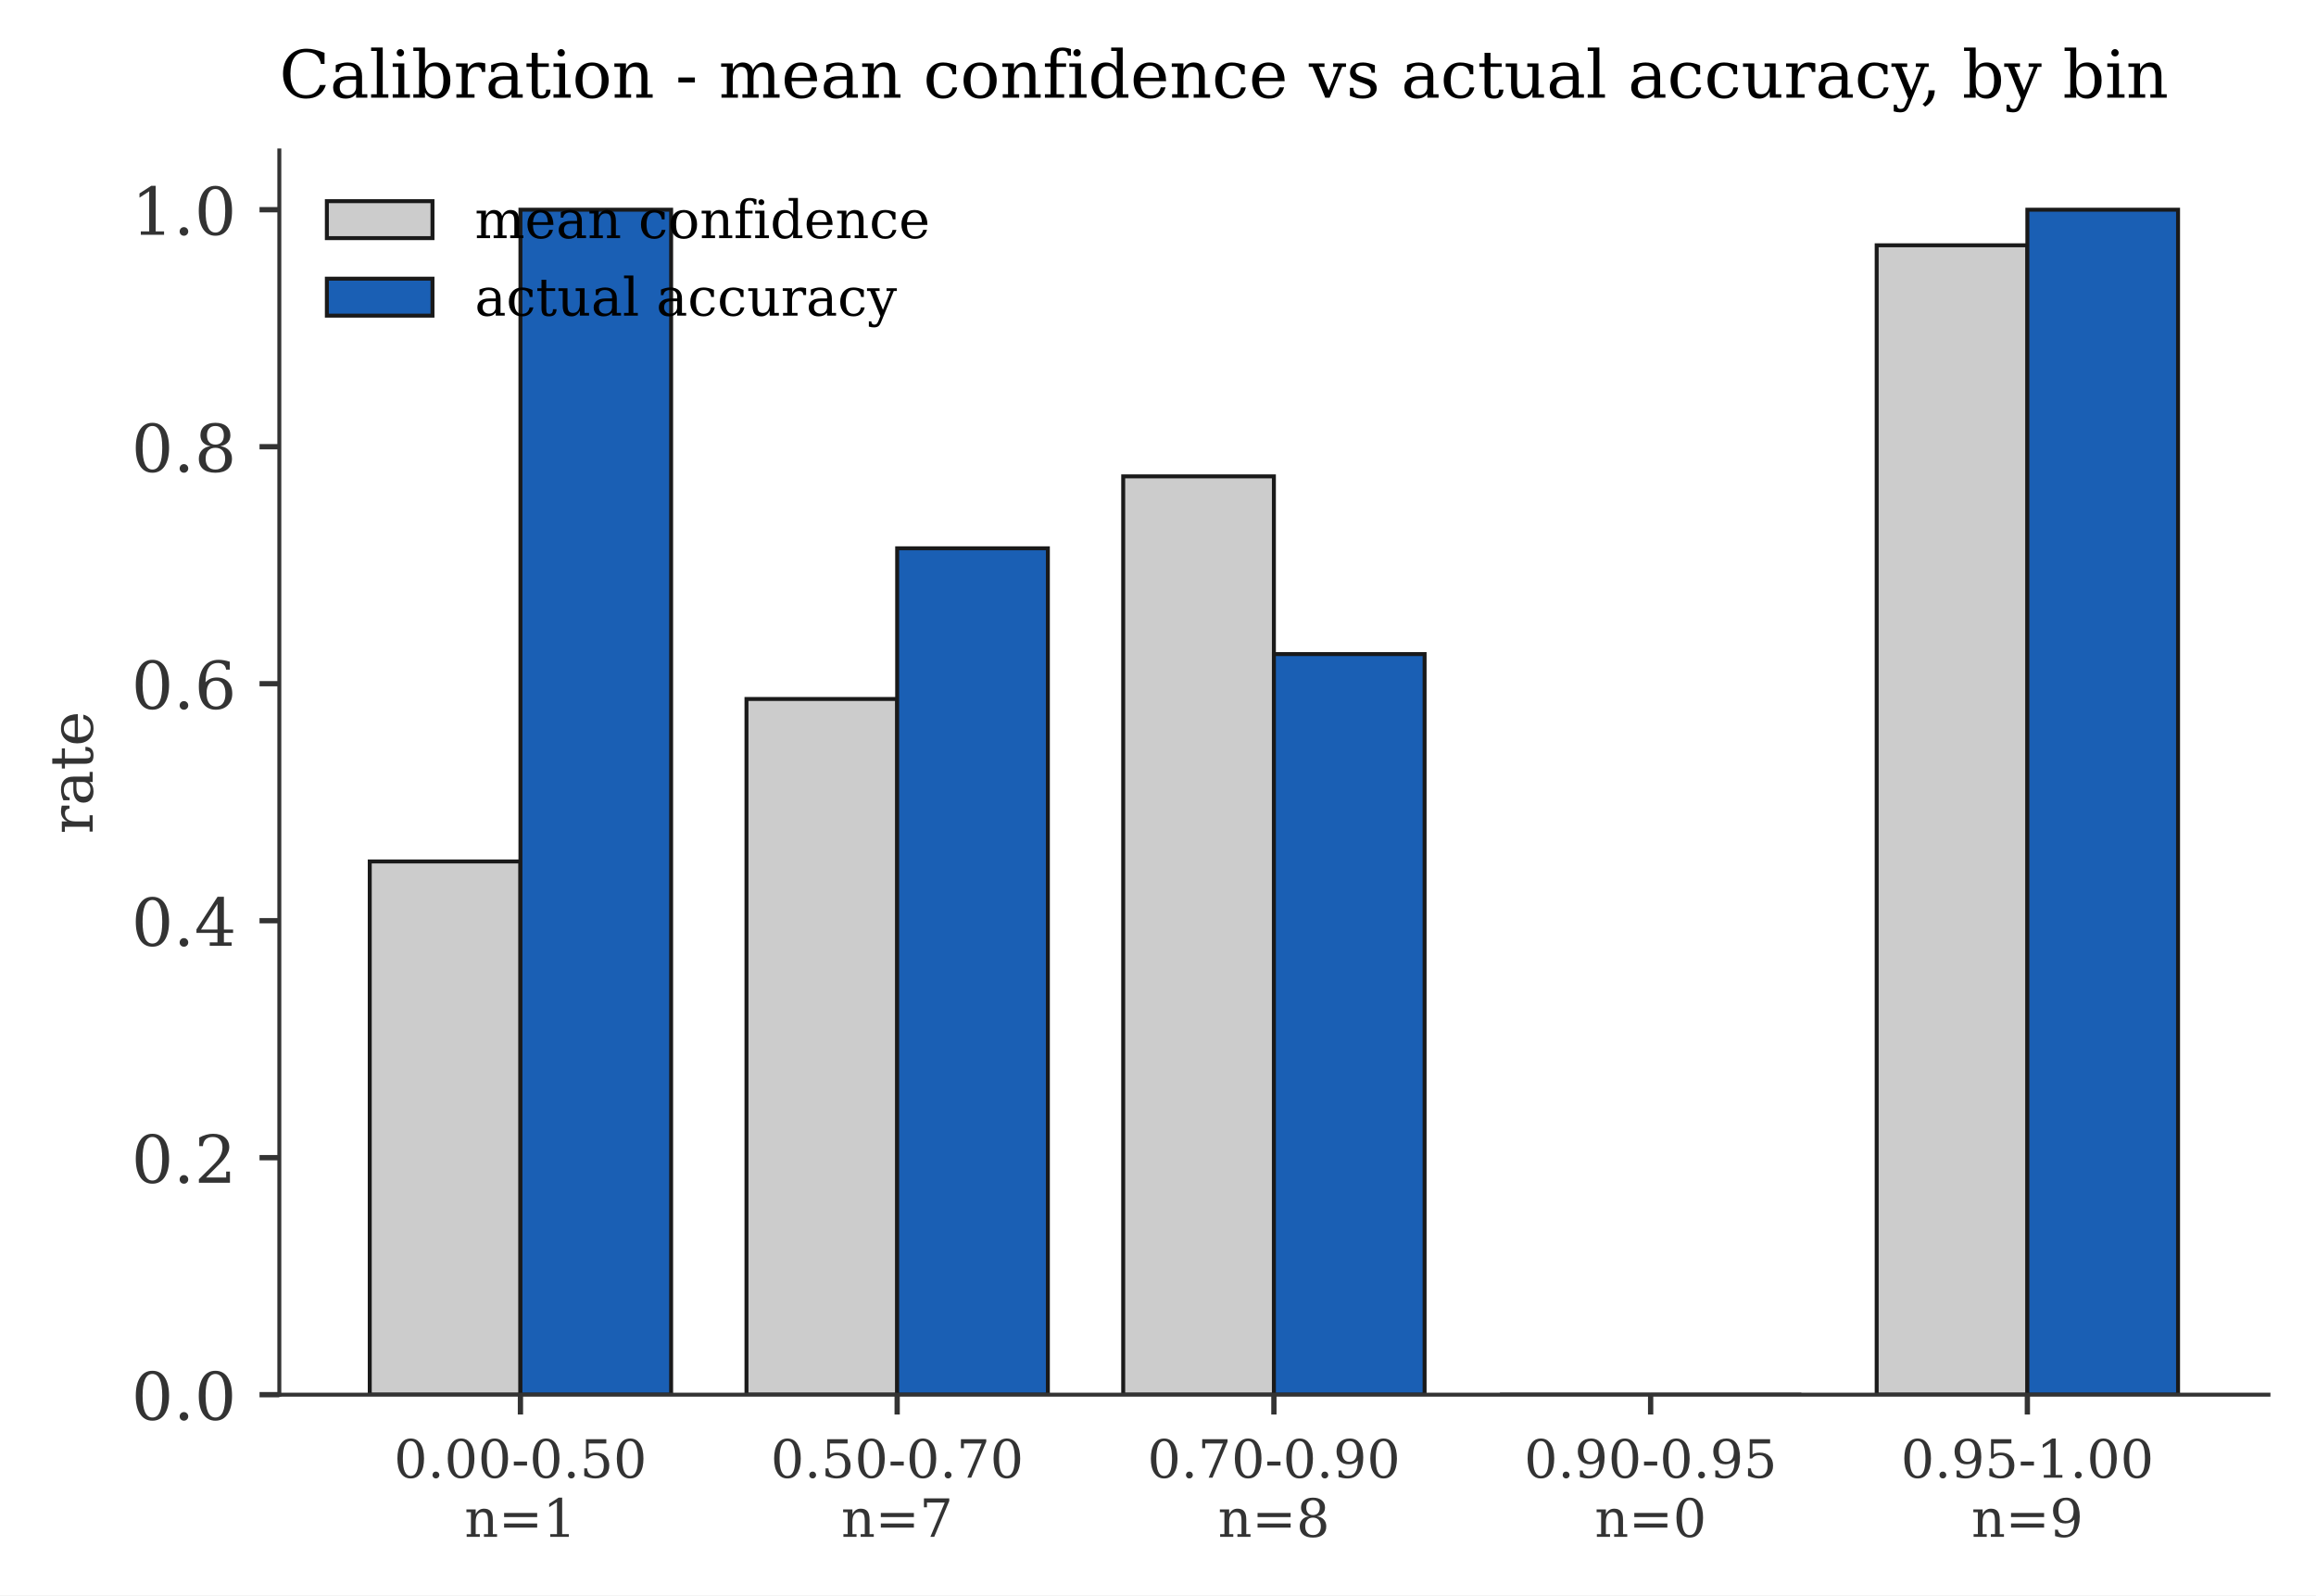
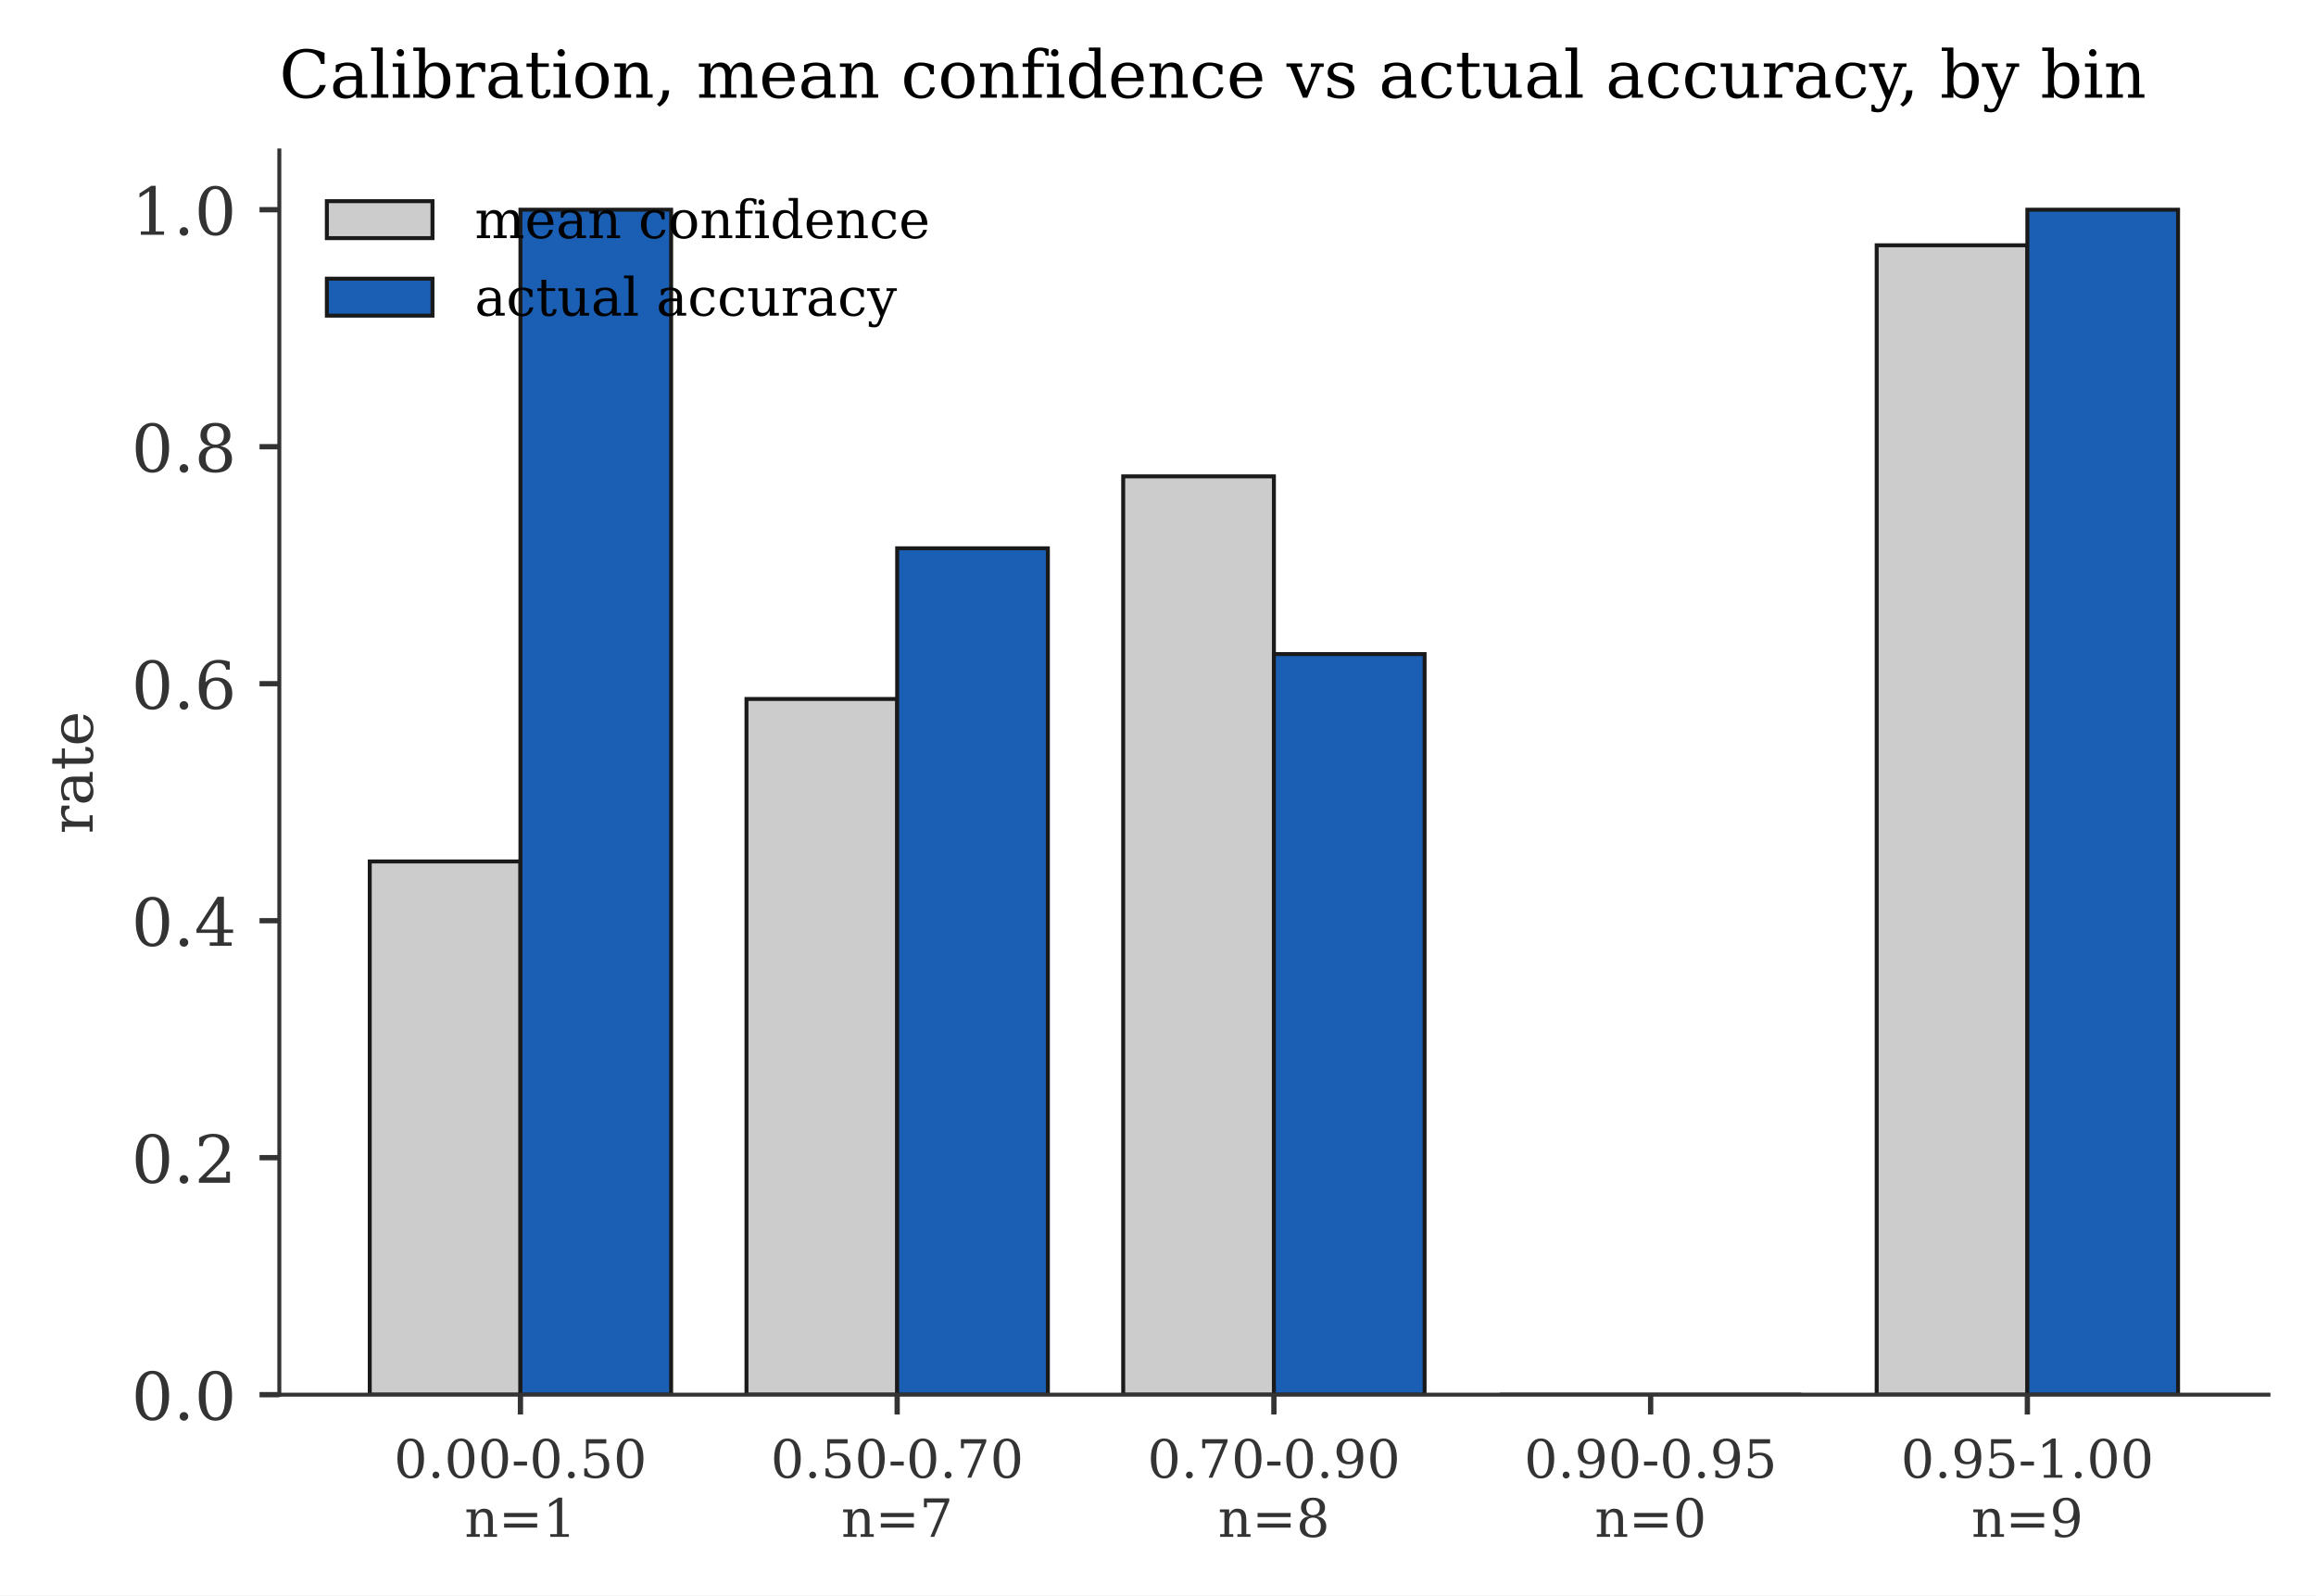
<svg xmlns="http://www.w3.org/2000/svg" xmlns:xlink="http://www.w3.org/1999/xlink" width="350.833pt" height="241.695pt" viewBox="0 0 350.833 241.695" version="1.1">
  <defs>
    <style type="text/css">*{stroke-linejoin: round; stroke-linecap: butt}</style>
  </defs>
  <g id="figure_1">
    <g id="patch_1">
      <path d="M -0 241.695  L 350.833 241.695  L 350.833 0  L -0 0  z " style="fill: #ffffff" />
    </g>
    <g id="axes_1">
      <g id="patch_2">
        <path d="M 42.313 211.294  L 343.633 211.294  L 343.633 22.798  L 42.313 22.798  z " style="fill: #ffffff" />
      </g>
      <g id="patch_3">
-         <path d="M 56.01 211.294  L 78.837 211.294  L 78.837 130.51  L 56.01 130.51  z " clip-path="url(#p5f396a0b33)" style="fill: #cccccc; stroke: #1a1a1a; stroke-width: 0.6; stroke-linejoin: miter" />
+         <path d="M 56.01 211.294  L 78.837 211.294  L 78.837 130.51  L 56.01 130.51  z " clip-path="url(#pc866145ab5)" style="fill: #cccccc; stroke: #1a1a1a; stroke-width: 0.6; stroke-linejoin: miter" />
      </g>
      <g id="patch_4">
-         <path d="M 113.078 211.294  L 135.905 211.294  L 135.905 105.891  L 113.078 105.891  z " clip-path="url(#p5f396a0b33)" style="fill: #cccccc; stroke: #1a1a1a; stroke-width: 0.6; stroke-linejoin: miter" />
+         <path d="M 113.078 211.294  L 135.905 211.294  L 135.905 105.891  L 113.078 105.891  z " clip-path="url(#pc866145ab5)" style="fill: #cccccc; stroke: #1a1a1a; stroke-width: 0.6; stroke-linejoin: miter" />
      </g>
      <g id="patch_5">
-         <path d="M 170.146 211.294  L 192.973 211.294  L 192.973 72.166  L 170.146 72.166  z " clip-path="url(#p5f396a0b33)" style="fill: #cccccc; stroke: #1a1a1a; stroke-width: 0.6; stroke-linejoin: miter" />
+         <path d="M 170.146 211.294  L 192.973 211.294  L 192.973 72.166  L 170.146 72.166  z " clip-path="url(#pc866145ab5)" style="fill: #cccccc; stroke: #1a1a1a; stroke-width: 0.6; stroke-linejoin: miter" />
      </g>
      <g id="patch_6">
-         <path d="M 227.214 211.294  L 250.042 211.294  L 250.042 211.294  L 227.214 211.294  z " clip-path="url(#p5f396a0b33)" style="fill: #cccccc; stroke: #1a1a1a; stroke-width: 0.6; stroke-linejoin: miter" />
+         <path d="M 227.214 211.294  L 250.042 211.294  L 250.042 211.294  L 227.214 211.294  z " clip-path="url(#pc866145ab5)" style="fill: #cccccc; stroke: #1a1a1a; stroke-width: 0.6; stroke-linejoin: miter" />
      </g>
      <g id="patch_7">
-         <path d="M 284.283 211.294  L 307.11 211.294  L 307.11 37.16  L 284.283 37.16  z " clip-path="url(#p5f396a0b33)" style="fill: #cccccc; stroke: #1a1a1a; stroke-width: 0.6; stroke-linejoin: miter" />
+         <path d="M 284.283 211.294  L 307.11 211.294  L 307.11 37.16  L 284.283 37.16  z " clip-path="url(#pc866145ab5)" style="fill: #cccccc; stroke: #1a1a1a; stroke-width: 0.6; stroke-linejoin: miter" />
      </g>
      <g id="patch_8">
-         <path d="M 78.837 211.294  L 101.664 211.294  L 101.664 31.774  L 78.837 31.774  z " clip-path="url(#p5f396a0b33)" style="fill: #1a5fb4; stroke: #1a1a1a; stroke-width: 0.6; stroke-linejoin: miter" />
+         <path d="M 78.837 211.294  L 101.664 211.294  L 101.664 31.774  L 78.837 31.774  z " clip-path="url(#pc866145ab5)" style="fill: #1a5fb4; stroke: #1a1a1a; stroke-width: 0.6; stroke-linejoin: miter" />
      </g>
      <g id="patch_9">
-         <path d="M 135.905 211.294  L 158.733 211.294  L 158.733 83.066  L 135.905 83.066  z " clip-path="url(#p5f396a0b33)" style="fill: #1a5fb4; stroke: #1a1a1a; stroke-width: 0.6; stroke-linejoin: miter" />
+         <path d="M 135.905 211.294  L 158.733 211.294  L 158.733 83.066  L 135.905 83.066  z " clip-path="url(#pc866145ab5)" style="fill: #1a5fb4; stroke: #1a1a1a; stroke-width: 0.6; stroke-linejoin: miter" />
      </g>
      <g id="patch_10">
-         <path d="M 192.973 211.294  L 215.801 211.294  L 215.801 99.094  L 192.973 99.094  z " clip-path="url(#p5f396a0b33)" style="fill: #1a5fb4; stroke: #1a1a1a; stroke-width: 0.6; stroke-linejoin: miter" />
+         <path d="M 192.973 211.294  L 215.801 211.294  L 215.801 99.094  L 192.973 99.094  z " clip-path="url(#pc866145ab5)" style="fill: #1a5fb4; stroke: #1a1a1a; stroke-width: 0.6; stroke-linejoin: miter" />
      </g>
      <g id="patch_11">
-         <path d="M 250.042 211.294  L 272.869 211.294  L 272.869 211.294  L 250.042 211.294  z " clip-path="url(#p5f396a0b33)" style="fill: #1a5fb4; stroke: #1a1a1a; stroke-width: 0.6; stroke-linejoin: miter" />
+         <path d="M 250.042 211.294  L 272.869 211.294  L 272.869 211.294  L 250.042 211.294  z " clip-path="url(#pc866145ab5)" style="fill: #1a5fb4; stroke: #1a1a1a; stroke-width: 0.6; stroke-linejoin: miter" />
      </g>
      <g id="patch_12">
-         <path d="M 307.11 211.294  L 329.937 211.294  L 329.937 31.774  L 307.11 31.774  z " clip-path="url(#p5f396a0b33)" style="fill: #1a5fb4; stroke: #1a1a1a; stroke-width: 0.6; stroke-linejoin: miter" />
+         <path d="M 307.11 211.294  L 329.937 211.294  L 329.937 31.774  L 307.11 31.774  z " clip-path="url(#pc866145ab5)" style="fill: #1a5fb4; stroke: #1a1a1a; stroke-width: 0.6; stroke-linejoin: miter" />
      </g>
      <g id="matplotlib.axis_1">
        <g id="xtick_1">
          <g id="line2d_1">
            <defs>
-               <path id="mc0a4d16ae2" d="M 0 0  L 0 3  " style="stroke: #333333; stroke-width: 0.8" />
+               <path id="mb5289195f3" d="M 0 0  L 0 3  " style="stroke: #333333; stroke-width: 0.8" />
            </defs>
            <g>
-               <use xlink:href="#mc0a4d16ae2" x="78.837" y="211.294" style="fill: #333333; stroke: #333333; stroke-width: 0.8" />
+               <use xlink:href="#mb5289195f3" x="78.837" y="211.294" style="fill: #333333; stroke: #333333; stroke-width: 0.8" />
            </g>
          </g>
          <g id="text_1">
            <g style="fill: #333333" transform="translate(59.6727 223.8732) scale(0.08 -0.08)">
              <defs>
                <path id="DejaVuSerif-30" d="M 2034 219  Q 2513 219 2750 744  Q 2988 1269 2988 2328  Q 2988 3391 2750 3916  Q 2513 4441 2034 4441  Q 1556 4441 1318 3916  Q 1081 3391 1081 2328  Q 1081 1269 1318 744  Q 1556 219 2034 219  z M 2034 -91  Q 1275 -91 848 546  Q 422 1184 422 2328  Q 422 3475 848 4112  Q 1275 4750 2034 4750  Q 2797 4750 3222 4112  Q 3647 3475 3647 2328  Q 3647 1184 3222 546  Q 2797 -91 2034 -91  z " transform="scale(0.015625)" />
                <path id="DejaVuSerif-2e" d="M 603 325  Q 603 500 722 622  Q 841 744 1019 744  Q 1191 744 1312 622  Q 1434 500 1434 325  Q 1434 153 1312 31  Q 1191 -91 1019 -91  Q 841 -91 722 29  Q 603 150 603 325  z " transform="scale(0.015625)" />
                <path id="DejaVuSerif-2d" d="M 281 1959  L 1881 1959  L 1881 1472  L 281 1472  L 281 1959  z " transform="scale(0.015625)" />
                <path id="DejaVuSerif-35" d="M 3219 4666  L 3219 4153  L 1081 4153  L 1081 2816  Q 1244 2928 1461 2984  Q 1678 3041 1947 3041  Q 2703 3041 3140 2622  Q 3578 2203 3578 1478  Q 3578 738 3136 323  Q 2694 -91 1894 -91  Q 1572 -91 1234 -12  Q 897 66 544 225  L 544 1131  L 897 1131  Q 925 688 1179 453  Q 1434 219 1894 219  Q 2388 219 2653 544  Q 2919 869 2919 1478  Q 2919 2084 2655 2407  Q 2391 2731 1894 2731  Q 1613 2731 1398 2631  Q 1184 2531 1019 2322  L 750 2322  L 750 4666  L 3219 4666  z " transform="scale(0.015625)" />
              </defs>
              <use xlink:href="#DejaVuSerif-30" />
              <use xlink:href="#DejaVuSerif-2e" transform="translate(63.62305 0)" />
              <use xlink:href="#DejaVuSerif-30" transform="translate(95.41016 0)" />
              <use xlink:href="#DejaVuSerif-30" transform="translate(159.0332 0)" />
              <use xlink:href="#DejaVuSerif-2d" transform="translate(222.6562 0)" />
              <use xlink:href="#DejaVuSerif-30" transform="translate(256.4453 0)" />
              <use xlink:href="#DejaVuSerif-2e" transform="translate(320.0684 0)" />
              <use xlink:href="#DejaVuSerif-35" transform="translate(351.8555 0)" />
              <use xlink:href="#DejaVuSerif-30" transform="translate(415.4785 0)" />
            </g>
            <g style="fill: #333333" transform="translate(70.36395 232.8314) scale(0.08 -0.08)">
              <defs>
                <path id="DejaVuSerif-6e" d="M 263 0  L 263 331  L 781 331  L 781 2988  L 231 2988  L 231 3322  L 1356 3322  L 1356 2731  Q 1516 3069 1770 3241  Q 2025 3413 2363 3413  Q 2913 3413 3172 3097  Q 3431 2781 3431 2113  L 3431 331  L 3944 331  L 3944 0  L 2356 0  L 2356 331  L 2853 331  L 2853 1931  Q 2853 2541 2703 2767  Q 2553 2994 2175 2994  Q 1775 2994 1565 2701  Q 1356 2409 1356 1850  L 1356 331  L 1856 331  L 1856 0  L 263 0  z " transform="scale(0.015625)" />
                <path id="DejaVuSerif-3d" d="M 678 2894  L 4684 2894  L 4684 2394  L 678 2394  L 678 2894  z M 678 1619  L 4684 1619  L 4684 1119  L 678 1119  L 678 1619  z " transform="scale(0.015625)" />
                <path id="DejaVuSerif-31" d="M 909 0  L 909 331  L 1722 331  L 1722 4213  L 781 3603  L 781 4013  L 1919 4750  L 2350 4750  L 2350 331  L 3163 331  L 3163 0  L 909 0  z " transform="scale(0.015625)" />
              </defs>
              <use xlink:href="#DejaVuSerif-6e" />
              <use xlink:href="#DejaVuSerif-3d" transform="translate(64.4043 0)" />
              <use xlink:href="#DejaVuSerif-31" transform="translate(148.1934 0)" />
            </g>
          </g>
        </g>
        <g id="xtick_2">
          <g id="line2d_2">
            <g>
-               <use xlink:href="#mc0a4d16ae2" x="135.905" y="211.294" style="fill: #333333; stroke: #333333; stroke-width: 0.8" />
+               <use xlink:href="#mb5289195f3" x="135.905" y="211.294" style="fill: #333333; stroke: #333333; stroke-width: 0.8" />
            </g>
          </g>
          <g id="text_2">
            <g style="fill: #333333" transform="translate(116.7409 223.8732) scale(0.08 -0.08)">
              <defs>
                <path id="DejaVuSerif-37" d="M 3609 4347  L 1784 0  L 1319 0  L 3059 4153  L 903 4153  L 903 3578  L 538 3578  L 538 4666  L 3609 4666  L 3609 4347  z " transform="scale(0.015625)" />
              </defs>
              <use xlink:href="#DejaVuSerif-30" />
              <use xlink:href="#DejaVuSerif-2e" transform="translate(63.62305 0)" />
              <use xlink:href="#DejaVuSerif-35" transform="translate(95.41016 0)" />
              <use xlink:href="#DejaVuSerif-30" transform="translate(159.0332 0)" />
              <use xlink:href="#DejaVuSerif-2d" transform="translate(222.6562 0)" />
              <use xlink:href="#DejaVuSerif-30" transform="translate(256.4453 0)" />
              <use xlink:href="#DejaVuSerif-2e" transform="translate(320.0684 0)" />
              <use xlink:href="#DejaVuSerif-37" transform="translate(351.8555 0)" />
              <use xlink:href="#DejaVuSerif-30" transform="translate(415.4785 0)" />
            </g>
            <g style="fill: #333333" transform="translate(127.4321 232.8314) scale(0.08 -0.08)">
              <use xlink:href="#DejaVuSerif-6e" />
              <use xlink:href="#DejaVuSerif-3d" transform="translate(64.4043 0)" />
              <use xlink:href="#DejaVuSerif-37" transform="translate(148.1934 0)" />
            </g>
          </g>
        </g>
        <g id="xtick_3">
          <g id="line2d_3">
            <g>
-               <use xlink:href="#mc0a4d16ae2" x="192.973" y="211.294" style="fill: #333333; stroke: #333333; stroke-width: 0.8" />
+               <use xlink:href="#mb5289195f3" x="192.973" y="211.294" style="fill: #333333; stroke: #333333; stroke-width: 0.8" />
            </g>
          </g>
          <g id="text_3">
            <g style="fill: #333333" transform="translate(173.8091 223.8732) scale(0.08 -0.08)">
              <defs>
                <path id="DejaVuSerif-39" d="M 2994 2091  Q 2784 1856 2512 1740  Q 2241 1625 1900 1625  Q 1206 1625 804 2044  Q 403 2463 403 3188  Q 403 3897 839 4323  Q 1275 4750 2003 4750  Q 2794 4750 3217 4161  Q 3641 3572 3641 2478  Q 3641 1253 3137 581  Q 2634 -91 1722 -91  Q 1475 -91 1203 -44  Q 931 3 647 97  L 647 872  L 997 872  Q 1038 556 1241 387  Q 1444 219 1784 219  Q 2391 219 2687 676  Q 2984 1134 2994 2091  z M 1978 4441  Q 1534 4441 1298 4117  Q 1063 3794 1063 3188  Q 1063 2581 1298 2256  Q 1534 1931 1978 1931  Q 2422 1931 2658 2245  Q 2894 2559 2894 3150  Q 2894 3772 2656 4106  Q 2419 4441 1978 4441  z " transform="scale(0.015625)" />
              </defs>
              <use xlink:href="#DejaVuSerif-30" />
              <use xlink:href="#DejaVuSerif-2e" transform="translate(63.62305 0)" />
              <use xlink:href="#DejaVuSerif-37" transform="translate(95.41016 0)" />
              <use xlink:href="#DejaVuSerif-30" transform="translate(159.0332 0)" />
              <use xlink:href="#DejaVuSerif-2d" transform="translate(222.6562 0)" />
              <use xlink:href="#DejaVuSerif-30" transform="translate(256.4453 0)" />
              <use xlink:href="#DejaVuSerif-2e" transform="translate(320.0684 0)" />
              <use xlink:href="#DejaVuSerif-39" transform="translate(351.8555 0)" />
              <use xlink:href="#DejaVuSerif-30" transform="translate(415.4785 0)" />
            </g>
            <g style="fill: #333333" transform="translate(184.5003 232.8314) scale(0.08 -0.08)">
              <defs>
                <path id="DejaVuSerif-38" d="M 2981 1275  Q 2981 1775 2732 2051  Q 2484 2328 2034 2328  Q 1584 2328 1336 2051  Q 1088 1775 1088 1275  Q 1088 772 1336 495  Q 1584 219 2034 219  Q 2484 219 2732 495  Q 2981 772 2981 1275  z M 2853 3541  Q 2853 3966 2637 4203  Q 2422 4441 2034 4441  Q 1650 4441 1433 4203  Q 1216 3966 1216 3541  Q 1216 3113 1433 2875  Q 1650 2638 2034 2638  Q 2422 2638 2637 2875  Q 2853 3113 2853 3541  z M 2516 2484  Q 3047 2413 3344 2092  Q 3641 1772 3641 1275  Q 3641 619 3225 264  Q 2809 -91 2034 -91  Q 1263 -91 845 264  Q 428 619 428 1275  Q 428 1772 725 2092  Q 1022 2413 1556 2484  Q 1084 2569 832 2842  Q 581 3116 581 3541  Q 581 4103 968 4426  Q 1356 4750 2034 4750  Q 2713 4750 3100 4426  Q 3488 4103 3488 3541  Q 3488 3116 3236 2842  Q 2984 2569 2516 2484  z " transform="scale(0.015625)" />
              </defs>
              <use xlink:href="#DejaVuSerif-6e" />
              <use xlink:href="#DejaVuSerif-3d" transform="translate(64.4043 0)" />
              <use xlink:href="#DejaVuSerif-38" transform="translate(148.1934 0)" />
            </g>
          </g>
        </g>
        <g id="xtick_4">
          <g id="line2d_4">
            <g>
-               <use xlink:href="#mc0a4d16ae2" x="250.042" y="211.294" style="fill: #333333; stroke: #333333; stroke-width: 0.8" />
+               <use xlink:href="#mb5289195f3" x="250.042" y="211.294" style="fill: #333333; stroke: #333333; stroke-width: 0.8" />
            </g>
          </g>
          <g id="text_4">
            <g style="fill: #333333" transform="translate(230.8772 223.8732) scale(0.08 -0.08)">
              <use xlink:href="#DejaVuSerif-30" />
              <use xlink:href="#DejaVuSerif-2e" transform="translate(63.62305 0)" />
              <use xlink:href="#DejaVuSerif-39" transform="translate(95.41016 0)" />
              <use xlink:href="#DejaVuSerif-30" transform="translate(159.0332 0)" />
              <use xlink:href="#DejaVuSerif-2d" transform="translate(222.6562 0)" />
              <use xlink:href="#DejaVuSerif-30" transform="translate(256.4453 0)" />
              <use xlink:href="#DejaVuSerif-2e" transform="translate(320.0684 0)" />
              <use xlink:href="#DejaVuSerif-39" transform="translate(351.8555 0)" />
              <use xlink:href="#DejaVuSerif-35" transform="translate(415.4785 0)" />
            </g>
            <g style="fill: #333333" transform="translate(241.5685 232.8314) scale(0.08 -0.08)">
              <use xlink:href="#DejaVuSerif-6e" />
              <use xlink:href="#DejaVuSerif-3d" transform="translate(64.4043 0)" />
              <use xlink:href="#DejaVuSerif-30" transform="translate(148.1934 0)" />
            </g>
          </g>
        </g>
        <g id="xtick_5">
          <g id="line2d_5">
            <g>
-               <use xlink:href="#mc0a4d16ae2" x="307.11" y="211.294" style="fill: #333333; stroke: #333333; stroke-width: 0.8" />
+               <use xlink:href="#mb5289195f3" x="307.11" y="211.294" style="fill: #333333; stroke: #333333; stroke-width: 0.8" />
            </g>
          </g>
          <g id="text_5">
            <g style="fill: #333333" transform="translate(287.9454 223.8732) scale(0.08 -0.08)">
              <use xlink:href="#DejaVuSerif-30" />
              <use xlink:href="#DejaVuSerif-2e" transform="translate(63.62305 0)" />
              <use xlink:href="#DejaVuSerif-39" transform="translate(95.41016 0)" />
              <use xlink:href="#DejaVuSerif-35" transform="translate(159.0332 0)" />
              <use xlink:href="#DejaVuSerif-2d" transform="translate(222.6562 0)" />
              <use xlink:href="#DejaVuSerif-31" transform="translate(256.4453 0)" />
              <use xlink:href="#DejaVuSerif-2e" transform="translate(320.0684 0)" />
              <use xlink:href="#DejaVuSerif-30" transform="translate(351.8555 0)" />
              <use xlink:href="#DejaVuSerif-30" transform="translate(415.4785 0)" />
            </g>
            <g style="fill: #333333" transform="translate(298.6367 232.8314) scale(0.08 -0.08)">
              <use xlink:href="#DejaVuSerif-6e" />
              <use xlink:href="#DejaVuSerif-3d" transform="translate(64.4043 0)" />
              <use xlink:href="#DejaVuSerif-39" transform="translate(148.1934 0)" />
            </g>
          </g>
        </g>
      </g>
      <g id="matplotlib.axis_2">
        <g id="ytick_1">
          <g id="line2d_6">
            <defs>
-               <path id="mb16948b925" d="M 0 0  L -3 0  " style="stroke: #333333; stroke-width: 0.8" />
+               <path id="m9409149b0d" d="M 0 0  L -3 0  " style="stroke: #333333; stroke-width: 0.8" />
            </defs>
            <g>
-               <use xlink:href="#mb16948b925" x="42.313" y="211.294" style="fill: #333333; stroke: #333333; stroke-width: 0.8" />
+               <use xlink:href="#m9409149b0d" x="42.313" y="211.294" style="fill: #333333; stroke: #333333; stroke-width: 0.8" />
            </g>
          </g>
          <g id="text_6">
            <g style="fill: #333333" transform="translate(19.91031 215.0937) scale(0.1 -0.1)">
              <use xlink:href="#DejaVuSerif-30" />
              <use xlink:href="#DejaVuSerif-2e" transform="translate(63.62305 0)" />
              <use xlink:href="#DejaVuSerif-30" transform="translate(95.41016 0)" />
            </g>
          </g>
        </g>
        <g id="ytick_2">
          <g id="line2d_7">
            <g>
-               <use xlink:href="#mb16948b925" x="42.313" y="175.39" style="fill: #333333; stroke: #333333; stroke-width: 0.8" />
+               <use xlink:href="#m9409149b0d" x="42.313" y="175.39" style="fill: #333333; stroke: #333333; stroke-width: 0.8" />
            </g>
          </g>
          <g id="text_7">
            <g style="fill: #333333" transform="translate(19.91031 179.1897) scale(0.1 -0.1)">
              <defs>
                <path id="DejaVuSerif-32" d="M 819 3553  L 469 3553  L 469 4384  Q 803 4563 1142 4656  Q 1481 4750 1806 4750  Q 2534 4750 2956 4397  Q 3378 4044 3378 3438  Q 3378 2753 2422 1800  Q 2347 1728 2309 1691  L 1131 513  L 3078 513  L 3078 1088  L 3444 1088  L 3444 0  L 434 0  L 434 341  L 1850 1753  Q 2319 2222 2519 2614  Q 2719 3006 2719 3438  Q 2719 3909 2473 4175  Q 2228 4441 1797 4441  Q 1350 4441 1106 4219  Q 863 3997 819 3553  z " transform="scale(0.015625)" />
              </defs>
              <use xlink:href="#DejaVuSerif-30" />
              <use xlink:href="#DejaVuSerif-2e" transform="translate(63.62305 0)" />
              <use xlink:href="#DejaVuSerif-32" transform="translate(95.41016 0)" />
            </g>
          </g>
        </g>
        <g id="ytick_3">
          <g id="line2d_8">
            <g>
-               <use xlink:href="#mb16948b925" x="42.313" y="139.486" style="fill: #333333; stroke: #333333; stroke-width: 0.8" />
+               <use xlink:href="#m9409149b0d" x="42.313" y="139.486" style="fill: #333333; stroke: #333333; stroke-width: 0.8" />
            </g>
          </g>
          <g id="text_8">
            <g style="fill: #333333" transform="translate(19.91031 143.2857) scale(0.1 -0.1)">
              <defs>
                <path id="DejaVuSerif-34" d="M 2234 1581  L 2234 4063  L 641 1581  L 2234 1581  z M 3609 0  L 1484 0  L 1484 331  L 2234 331  L 2234 1247  L 197 1247  L 197 1588  L 2241 4750  L 2859 4750  L 2859 1581  L 3750 1581  L 3750 1247  L 2859 1247  L 2859 331  L 3609 331  L 3609 0  z " transform="scale(0.015625)" />
              </defs>
              <use xlink:href="#DejaVuSerif-30" />
              <use xlink:href="#DejaVuSerif-2e" transform="translate(63.62305 0)" />
              <use xlink:href="#DejaVuSerif-34" transform="translate(95.41016 0)" />
            </g>
          </g>
        </g>
        <g id="ytick_4">
          <g id="line2d_9">
            <g>
-               <use xlink:href="#mb16948b925" x="42.313" y="103.582" style="fill: #333333; stroke: #333333; stroke-width: 0.8" />
+               <use xlink:href="#m9409149b0d" x="42.313" y="103.582" style="fill: #333333; stroke: #333333; stroke-width: 0.8" />
            </g>
          </g>
          <g id="text_9">
            <g style="fill: #333333" transform="translate(19.91031 107.3817) scale(0.1 -0.1)">
              <defs>
                <path id="DejaVuSerif-36" d="M 2094 219  Q 2534 219 2771 542  Q 3009 866 3009 1472  Q 3009 2078 2771 2401  Q 2534 2725 2094 2725  Q 1647 2725 1412 2412  Q 1178 2100 1178 1509  Q 1178 888 1415 553  Q 1653 219 2094 219  z M 1075 2569  Q 1288 2803 1556 2918  Q 1825 3034 2163 3034  Q 2859 3034 3264 2615  Q 3669 2197 3669 1472  Q 3669 763 3233 336  Q 2797 -91 2069 -91  Q 1278 -91 853 498  Q 428 1088 428 2181  Q 428 3406 931 4078  Q 1434 4750 2350 4750  Q 2597 4750 2869 4703  Q 3141 4656 3425 4563  L 3425 3794  L 3072 3794  Q 3034 4109 2831 4275  Q 2628 4441 2284 4441  Q 1678 4441 1381 3981  Q 1084 3522 1075 2569  z " transform="scale(0.015625)" />
              </defs>
              <use xlink:href="#DejaVuSerif-30" />
              <use xlink:href="#DejaVuSerif-2e" transform="translate(63.62305 0)" />
              <use xlink:href="#DejaVuSerif-36" transform="translate(95.41016 0)" />
            </g>
          </g>
        </g>
        <g id="ytick_5">
          <g id="line2d_10">
            <g>
-               <use xlink:href="#mb16948b925" x="42.313" y="67.678" style="fill: #333333; stroke: #333333; stroke-width: 0.8" />
+               <use xlink:href="#m9409149b0d" x="42.313" y="67.678" style="fill: #333333; stroke: #333333; stroke-width: 0.8" />
            </g>
          </g>
          <g id="text_10">
            <g style="fill: #333333" transform="translate(19.91031 71.47766) scale(0.1 -0.1)">
              <use xlink:href="#DejaVuSerif-30" />
              <use xlink:href="#DejaVuSerif-2e" transform="translate(63.62305 0)" />
              <use xlink:href="#DejaVuSerif-38" transform="translate(95.41016 0)" />
            </g>
          </g>
        </g>
        <g id="ytick_6">
          <g id="line2d_11">
            <g>
-               <use xlink:href="#mb16948b925" x="42.313" y="31.774" style="fill: #333333; stroke: #333333; stroke-width: 0.8" />
+               <use xlink:href="#m9409149b0d" x="42.313" y="31.774" style="fill: #333333; stroke: #333333; stroke-width: 0.8" />
            </g>
          </g>
          <g id="text_11">
            <g style="fill: #333333" transform="translate(19.91031 35.57366) scale(0.1 -0.1)">
              <use xlink:href="#DejaVuSerif-31" />
              <use xlink:href="#DejaVuSerif-2e" transform="translate(63.62305 0)" />
              <use xlink:href="#DejaVuSerif-30" transform="translate(95.41016 0)" />
            </g>
          </g>
        </g>
        <g id="text_12">
          <g style="fill: #333333" transform="translate(14.03859 126.3523) rotate(-90) scale(0.09 -0.09)">
            <defs>
              <path id="DejaVuSerif-72" d="M 3059 3328  L 3059 2497  L 2728 2497  Q 2713 2744 2591 2866  Q 2469 2988 2234 2988  Q 1809 2988 1582 2694  Q 1356 2400 1356 1850  L 1356 331  L 2022 331  L 2022 0  L 263 0  L 263 331  L 781 331  L 781 2994  L 231 2994  L 231 3322  L 1356 3322  L 1356 2731  Q 1525 3078 1790 3245  Q 2056 3413 2438 3413  Q 2578 3413 2733 3391  Q 2888 3369 3059 3328  z " transform="scale(0.015625)" />
              <path id="DejaVuSerif-61" d="M 2547 1044  L 2547 1747  L 1806 1747  Q 1378 1747 1168 1562  Q 959 1378 959 997  Q 959 650 1171 447  Q 1384 244 1747 244  Q 2106 244 2326 466  Q 2547 688 2547 1044  z M 3122 2075  L 3122 331  L 3634 331  L 3634 0  L 2547 0  L 2547 359  Q 2356 128 2106 18  Q 1856 -91 1522 -91  Q 969 -91 644 203  Q 319 497 319 997  Q 319 1513 691 1797  Q 1063 2081 1741 2081  L 2547 2081  L 2547 2309  Q 2547 2688 2317 2895  Q 2088 3103 1672 3103  Q 1328 3103 1125 2947  Q 922 2791 872 2484  L 575 2484  L 575 3156  Q 875 3284 1158 3348  Q 1441 3413 1709 3413  Q 2400 3413 2761 3070  Q 3122 2728 3122 2075  z " transform="scale(0.015625)" />
              <path id="DejaVuSerif-74" d="M 691 2988  L 184 2988  L 184 3322  L 691 3322  L 691 4353  L 1269 4353  L 1269 3322  L 2350 3322  L 2350 2988  L 1269 2988  L 1269 878  Q 1269 456 1350 337  Q 1431 219 1650 219  Q 1875 219 1978 351  Q 2081 484 2088 781  L 2522 781  Q 2497 328 2275 118  Q 2053 -91 1600 -91  Q 1103 -91 897 129  Q 691 350 691 878  L 691 2988  z " transform="scale(0.015625)" />
              <path id="DejaVuSerif-65" d="M 3469 1600  L 991 1600  L 991 1575  Q 991 903 1244 561  Q 1497 219 1991 219  Q 2369 219 2611 417  Q 2853 616 2950 1006  L 3413 1006  Q 3275 459 2904 184  Q 2534 -91 1931 -91  Q 1203 -91 761 389  Q 319 869 319 1663  Q 319 2450 753 2931  Q 1188 3413 1894 3413  Q 2647 3413 3050 2948  Q 3453 2484 3469 1600  z M 2791 1931  Q 2772 2513 2545 2808  Q 2319 3103 1894 3103  Q 1497 3103 1269 2806  Q 1041 2509 991 1931  L 2791 1931  z " transform="scale(0.015625)" />
            </defs>
            <use xlink:href="#DejaVuSerif-72" />
            <use xlink:href="#DejaVuSerif-61" transform="translate(47.80273 0)" />
            <use xlink:href="#DejaVuSerif-74" transform="translate(107.4219 0)" />
            <use xlink:href="#DejaVuSerif-65" transform="translate(147.6074 0)" />
          </g>
        </g>
      </g>
      <g id="patch_13">
        <path d="M 42.313 211.294  L 42.313 22.798  " style="fill: none; stroke: #333333; stroke-width: 0.6; stroke-linejoin: miter; stroke-linecap: square" />
      </g>
      <g id="patch_14">
        <path d="M 42.313 211.294  L 343.633 211.294  " style="fill: none; stroke: #333333; stroke-width: 0.6; stroke-linejoin: miter; stroke-linecap: square" />
      </g>
      <g id="text_13">
        <g transform="translate(42.31344 14.79844) scale(0.1 -0.1)">
          <defs>
            <path id="DejaVuSerif-43" d="M 4513 1234  Q 4306 581 3820 245  Q 3334 -91 2591 -91  Q 2134 -91 1743 65  Q 1353 222 1050 525  Q 700 875 529 1320  Q 359 1766 359 2328  Q 359 3416 987 4083  Q 1616 4750 2644 4750  Q 3025 4750 3456 4650  Q 3888 4550 4384 4347  L 4384 3272  L 4031 3272  Q 3916 3859 3567 4137  Q 3219 4416 2591 4416  Q 1844 4416 1459 3886  Q 1075 3356 1075 2328  Q 1075 1303 1459 773  Q 1844 244 2591 244  Q 3113 244 3450 492  Q 3788 741 3938 1234  L 4513 1234  z " transform="scale(0.015625)" />
            <path id="DejaVuSerif-6c" d="M 1313 331  L 1856 331  L 1856 0  L 184 0  L 184 331  L 738 331  L 738 4531  L 184 4531  L 184 4863  L 1313 4863  L 1313 331  z " transform="scale(0.015625)" />
            <path id="DejaVuSerif-69" d="M 622 4353  Q 622 4497 726 4603  Q 831 4709 978 4709  Q 1122 4709 1226 4603  Q 1331 4497 1331 4353  Q 1331 4206 1228 4103  Q 1125 4000 978 4000  Q 831 4000 726 4103  Q 622 4206 622 4353  z M 1356 331  L 1900 331  L 1900 0  L 231 0  L 231 331  L 781 331  L 781 2988  L 231 2988  L 231 3322  L 1356 3322  L 1356 331  z " transform="scale(0.015625)" />
            <path id="DejaVuSerif-62" d="M 738 331  L 738 4531  L 184 4531  L 184 4863  L 1313 4863  L 1313 2803  Q 1481 3116 1742 3264  Q 2003 3413 2388 3413  Q 3000 3413 3387 2928  Q 3775 2444 3775 1663  Q 3775 881 3387 395  Q 3000 -91 2388 -91  Q 2003 -91 1742 57  Q 1481 206 1313 519  L 1313 0  L 184 0  L 184 331  L 738 331  z M 1313 1497  Q 1313 897 1542 583  Q 1772 269 2209 269  Q 2650 269 2876 622  Q 3103 975 3103 1663  Q 3103 2353 2876 2703  Q 2650 3053 2209 3053  Q 1772 3053 1542 2737  Q 1313 2422 1313 1825  L 1313 1497  z " transform="scale(0.015625)" />
            <path id="DejaVuSerif-6f" d="M 1925 219  Q 2388 219 2623 584  Q 2859 950 2859 1663  Q 2859 2375 2623 2739  Q 2388 3103 1925 3103  Q 1463 3103 1227 2739  Q 991 2375 991 1663  Q 991 950 1228 584  Q 1466 219 1925 219  z M 1925 -91  Q 1200 -91 759 389  Q 319 869 319 1663  Q 319 2456 758 2934  Q 1197 3413 1925 3413  Q 2653 3413 3092 2934  Q 3531 2456 3531 1663  Q 3531 869 3092 389  Q 2653 -91 1925 -91  z " transform="scale(0.015625)" />
+             <path id="DejaVuSerif-2c" d="M 231 -622  Q 525 -406 662 -114  Q 800 178 800 594  L 800 709  L 1416 709  Q 1391 175 1164 -208  Q 938 -591 481 -872  L 231 -622  z " transform="scale(0.015625)" />
            <path id="DejaVuSerif-20" transform="scale(0.015625)" />
            <path id="DejaVuSerif-6d" d="M 3316 2675  Q 3481 3041 3739 3227  Q 3997 3413 4341 3413  Q 4863 3413 5119 3089  Q 5375 2766 5375 2113  L 5375 331  L 5894 331  L 5894 0  L 4300 0  L 4300 331  L 4800 331  L 4800 2047  Q 4800 2556 4650 2772  Q 4500 2988 4153 2988  Q 3769 2988 3567 2697  Q 3366 2406 3366 1850  L 3366 331  L 3866 331  L 3866 0  L 2291 0  L 2291 331  L 2791 331  L 2791 2069  Q 2791 2566 2641 2777  Q 2491 2988 2144 2988  Q 1759 2988 1557 2697  Q 1356 2406 1356 1850  L 1356 331  L 1856 331  L 1856 0  L 263 0  L 263 331  L 781 331  L 781 2994  L 231 2994  L 231 3322  L 1356 3322  L 1356 2731  Q 1516 3063 1762 3238  Q 2009 3413 2322 3413  Q 2709 3413 2968 3220  Q 3228 3028 3316 2675  z " transform="scale(0.015625)" />
            <path id="DejaVuSerif-63" d="M 3291 997  Q 3169 466 2822 187  Q 2475 -91 1925 -91  Q 1200 -91 759 389  Q 319 869 319 1663  Q 319 2459 759 2936  Q 1200 3413 1925 3413  Q 2241 3413 2553 3339  Q 2866 3266 3181 3116  L 3181 2266  L 2847 2266  Q 2781 2703 2561 2903  Q 2341 3103 1931 3103  Q 1466 3103 1228 2742  Q 991 2381 991 1663  Q 991 944 1227 581  Q 1463 219 1931 219  Q 2303 219 2525 412  Q 2747 606 2828 997  L 3291 997  z " transform="scale(0.015625)" />
            <path id="DejaVuSerif-66" d="M 2753 4078  L 2450 4078  Q 2447 4313 2317 4434  Q 2188 4556 1941 4556  Q 1619 4556 1487 4379  Q 1356 4203 1356 3750  L 1356 3322  L 2284 3322  L 2284 2988  L 1356 2988  L 1356 331  L 2094 331  L 2094 0  L 231 0  L 231 331  L 781 331  L 781 2988  L 231 2988  L 231 3322  L 781 3322  L 781 3738  Q 781 4294 1070 4578  Q 1359 4863 1919 4863  Q 2128 4863 2337 4825  Q 2547 4788 2753 4709  L 2753 4078  z " transform="scale(0.015625)" />
            <path id="DejaVuSerif-64" d="M 3359 331  L 3909 331  L 3909 0  L 2784 0  L 2784 519  Q 2616 206 2355 57  Q 2094 -91 1709 -91  Q 1097 -91 708 395  Q 319 881 319 1663  Q 319 2444 706 2928  Q 1094 3413 1709 3413  Q 2094 3413 2355 3264  Q 2616 3116 2784 2803  L 2784 4531  L 2241 4531  L 2241 4863  L 3359 4863  L 3359 331  z M 2784 1497  L 2784 1825  Q 2784 2422 2554 2737  Q 2325 3053 1888 3053  Q 1444 3053 1217 2703  Q 991 2353 991 1663  Q 991 975 1217 622  Q 1444 269 1888 269  Q 2325 269 2554 583  Q 2784 897 2784 1497  z " transform="scale(0.015625)" />
            <path id="DejaVuSerif-76" d="M 1581 0  L 359 2988  L -19 2988  L -19 3322  L 1509 3322  L 1509 2988  L 978 2988  L 1913 703  L 2847 2988  L 2350 2988  L 2350 3322  L 3597 3322  L 3597 2988  L 3225 2988  L 2003 0  L 1581 0  z " transform="scale(0.015625)" />
            <path id="DejaVuSerif-73" d="M 359 184  L 359 959  L 691 959  Q 703 588 923 403  Q 1144 219 1575 219  Q 1963 219 2166 364  Q 2369 509 2369 788  Q 2369 1006 2220 1140  Q 2072 1275 1594 1428  L 1178 1569  Q 750 1706 558 1912  Q 366 2119 366 2438  Q 366 2894 700 3153  Q 1034 3413 1625 3413  Q 1888 3413 2178 3344  Q 2469 3275 2778 3144  L 2778 2419  L 2447 2419  Q 2434 2741 2221 2922  Q 2009 3103 1644 3103  Q 1281 3103 1095 2975  Q 909 2847 909 2591  Q 909 2381 1050 2254  Q 1191 2128 1613 1997  L 2069 1856  Q 2541 1709 2748 1489  Q 2956 1269 2956 922  Q 2956 450 2595 179  Q 2234 -91 1600 -91  Q 1278 -91 972 -22  Q 666 47 359 184  z " transform="scale(0.015625)" />
            <path id="DejaVuSerif-75" d="M 2266 3322  L 3341 3322  L 3341 331  L 3884 331  L 3884 0  L 2766 0  L 2766 588  Q 2606 256 2353 82  Q 2100 -91 1766 -91  Q 1213 -91 952 223  Q 691 538 691 1209  L 691 2988  L 172 2988  L 172 3322  L 1269 3322  L 1269 1388  Q 1269 781 1417 556  Q 1566 331 1947 331  Q 2347 331 2556 625  Q 2766 919 2766 1478  L 2766 2988  L 2266 2988  L 2266 3322  z " transform="scale(0.015625)" />
            <path id="DejaVuSerif-79" d="M 1381 -609  L 1600 -56  L 359 2988  L -19 2988  L -19 3322  L 1509 3322  L 1509 2988  L 978 2988  L 1913 703  L 2847 2988  L 2350 2988  L 2350 3322  L 3597 3322  L 3597 2988  L 3225 2988  L 1703 -750  Q 1547 -1138 1356 -1280  Q 1166 -1422 819 -1422  Q 672 -1422 517 -1397  Q 363 -1372 206 -1325  L 206 -691  L 500 -691  Q 519 -903 608 -995  Q 697 -1088 884 -1088  Q 1056 -1088 1161 -992  Q 1266 -897 1381 -609  z " transform="scale(0.015625)" />
-             <path id="DejaVuSerif-2c" d="M 231 -622  Q 525 -406 662 -114  Q 800 178 800 594  L 800 709  L 1416 709  Q 1391 175 1164 -208  Q 938 -591 481 -872  L 231 -622  z " transform="scale(0.015625)" />
          </defs>
          <use xlink:href="#DejaVuSerif-43" />
          <use xlink:href="#DejaVuSerif-61" transform="translate(76.51367 0)" />
          <use xlink:href="#DejaVuSerif-6c" transform="translate(136.1328 0)" />
          <use xlink:href="#DejaVuSerif-69" transform="translate(168.1152 0)" />
          <use xlink:href="#DejaVuSerif-62" transform="translate(200.0977 0)" />
          <use xlink:href="#DejaVuSerif-72" transform="translate(264.1113 0)" />
          <use xlink:href="#DejaVuSerif-61" transform="translate(311.9141 0)" />
          <use xlink:href="#DejaVuSerif-74" transform="translate(371.5332 0)" />
          <use xlink:href="#DejaVuSerif-69" transform="translate(411.7188 0)" />
          <use xlink:href="#DejaVuSerif-6f" transform="translate(443.7012 0)" />
          <use xlink:href="#DejaVuSerif-6e" transform="translate(503.9062 0)" />
-           <use xlink:href="#DejaVuSerif-20" transform="translate(568.3105 0)" />
-           <use xlink:href="#DejaVuSerif-2d" transform="translate(600.0977 0)" />
-           <use xlink:href="#DejaVuSerif-20" transform="translate(633.8867 0)" />
-           <use xlink:href="#DejaVuSerif-6d" transform="translate(665.6738 0)" />
-           <use xlink:href="#DejaVuSerif-65" transform="translate(760.498 0)" />
-           <use xlink:href="#DejaVuSerif-61" transform="translate(819.6777 0)" />
-           <use xlink:href="#DejaVuSerif-6e" transform="translate(879.2969 0)" />
-           <use xlink:href="#DejaVuSerif-20" transform="translate(943.7012 0)" />
-           <use xlink:href="#DejaVuSerif-63" transform="translate(975.4883 0)" />
-           <use xlink:href="#DejaVuSerif-6f" transform="translate(1031.494 0)" />
-           <use xlink:href="#DejaVuSerif-6e" transform="translate(1091.699 0)" />
-           <use xlink:href="#DejaVuSerif-66" transform="translate(1156.104 0)" />
-           <use xlink:href="#DejaVuSerif-69" transform="translate(1193.115 0)" />
-           <use xlink:href="#DejaVuSerif-64" transform="translate(1225.098 0)" />
-           <use xlink:href="#DejaVuSerif-65" transform="translate(1289.111 0)" />
-           <use xlink:href="#DejaVuSerif-6e" transform="translate(1348.291 0)" />
-           <use xlink:href="#DejaVuSerif-63" transform="translate(1412.695 0)" />
-           <use xlink:href="#DejaVuSerif-65" transform="translate(1468.701 0)" />
-           <use xlink:href="#DejaVuSerif-20" transform="translate(1527.881 0)" />
-           <use xlink:href="#DejaVuSerif-76" transform="translate(1559.668 0)" />
-           <use xlink:href="#DejaVuSerif-73" transform="translate(1616.162 0)" />
-           <use xlink:href="#DejaVuSerif-20" transform="translate(1667.48 0)" />
-           <use xlink:href="#DejaVuSerif-61" transform="translate(1699.268 0)" />
-           <use xlink:href="#DejaVuSerif-63" transform="translate(1758.887 0)" />
-           <use xlink:href="#DejaVuSerif-74" transform="translate(1814.893 0)" />
-           <use xlink:href="#DejaVuSerif-75" transform="translate(1855.078 0)" />
-           <use xlink:href="#DejaVuSerif-61" transform="translate(1919.482 0)" />
-           <use xlink:href="#DejaVuSerif-6c" transform="translate(1979.102 0)" />
-           <use xlink:href="#DejaVuSerif-20" transform="translate(2011.084 0)" />
-           <use xlink:href="#DejaVuSerif-61" transform="translate(2042.871 0)" />
-           <use xlink:href="#DejaVuSerif-63" transform="translate(2102.49 0)" />
-           <use xlink:href="#DejaVuSerif-63" transform="translate(2158.496 0)" />
-           <use xlink:href="#DejaVuSerif-75" transform="translate(2214.502 0)" />
-           <use xlink:href="#DejaVuSerif-72" transform="translate(2278.906 0)" />
-           <use xlink:href="#DejaVuSerif-61" transform="translate(2326.709 0)" />
-           <use xlink:href="#DejaVuSerif-63" transform="translate(2386.328 0)" />
-           <use xlink:href="#DejaVuSerif-79" transform="translate(2442.334 0)" />
-           <use xlink:href="#DejaVuSerif-2c" transform="translate(2485.578 0)" />
-           <use xlink:href="#DejaVuSerif-20" transform="translate(2517.365 0)" />
-           <use xlink:href="#DejaVuSerif-62" transform="translate(2549.152 0)" />
-           <use xlink:href="#DejaVuSerif-79" transform="translate(2613.166 0)" />
-           <use xlink:href="#DejaVuSerif-20" transform="translate(2669.66 0)" />
-           <use xlink:href="#DejaVuSerif-62" transform="translate(2701.447 0)" />
-           <use xlink:href="#DejaVuSerif-69" transform="translate(2765.461 0)" />
-           <use xlink:href="#DejaVuSerif-6e" transform="translate(2797.443 0)" />
+           <use xlink:href="#DejaVuSerif-2c" transform="translate(568.3105 0)" />
+           <use xlink:href="#DejaVuSerif-20" transform="translate(600.0977 0)" />
+           <use xlink:href="#DejaVuSerif-6d" transform="translate(631.8848 0)" />
+           <use xlink:href="#DejaVuSerif-65" transform="translate(726.709 0)" />
+           <use xlink:href="#DejaVuSerif-61" transform="translate(785.8887 0)" />
+           <use xlink:href="#DejaVuSerif-6e" transform="translate(845.5078 0)" />
+           <use xlink:href="#DejaVuSerif-20" transform="translate(909.9121 0)" />
+           <use xlink:href="#DejaVuSerif-63" transform="translate(941.6992 0)" />
+           <use xlink:href="#DejaVuSerif-6f" transform="translate(997.7051 0)" />
+           <use xlink:href="#DejaVuSerif-6e" transform="translate(1057.91 0)" />
+           <use xlink:href="#DejaVuSerif-66" transform="translate(1122.314 0)" />
+           <use xlink:href="#DejaVuSerif-69" transform="translate(1159.326 0)" />
+           <use xlink:href="#DejaVuSerif-64" transform="translate(1191.309 0)" />
+           <use xlink:href="#DejaVuSerif-65" transform="translate(1255.322 0)" />
+           <use xlink:href="#DejaVuSerif-6e" transform="translate(1314.502 0)" />
+           <use xlink:href="#DejaVuSerif-63" transform="translate(1378.906 0)" />
+           <use xlink:href="#DejaVuSerif-65" transform="translate(1434.912 0)" />
+           <use xlink:href="#DejaVuSerif-20" transform="translate(1494.092 0)" />
+           <use xlink:href="#DejaVuSerif-76" transform="translate(1525.879 0)" />
+           <use xlink:href="#DejaVuSerif-73" transform="translate(1582.373 0)" />
+           <use xlink:href="#DejaVuSerif-20" transform="translate(1633.691 0)" />
+           <use xlink:href="#DejaVuSerif-61" transform="translate(1665.479 0)" />
+           <use xlink:href="#DejaVuSerif-63" transform="translate(1725.098 0)" />
+           <use xlink:href="#DejaVuSerif-74" transform="translate(1781.104 0)" />
+           <use xlink:href="#DejaVuSerif-75" transform="translate(1821.289 0)" />
+           <use xlink:href="#DejaVuSerif-61" transform="translate(1885.693 0)" />
+           <use xlink:href="#DejaVuSerif-6c" transform="translate(1945.312 0)" />
+           <use xlink:href="#DejaVuSerif-20" transform="translate(1977.295 0)" />
+           <use xlink:href="#DejaVuSerif-61" transform="translate(2009.082 0)" />
+           <use xlink:href="#DejaVuSerif-63" transform="translate(2068.701 0)" />
+           <use xlink:href="#DejaVuSerif-63" transform="translate(2124.707 0)" />
+           <use xlink:href="#DejaVuSerif-75" transform="translate(2180.713 0)" />
+           <use xlink:href="#DejaVuSerif-72" transform="translate(2245.117 0)" />
+           <use xlink:href="#DejaVuSerif-61" transform="translate(2292.92 0)" />
+           <use xlink:href="#DejaVuSerif-63" transform="translate(2352.539 0)" />
+           <use xlink:href="#DejaVuSerif-79" transform="translate(2408.545 0)" />
+           <use xlink:href="#DejaVuSerif-2c" transform="translate(2451.789 0)" />
+           <use xlink:href="#DejaVuSerif-20" transform="translate(2483.576 0)" />
+           <use xlink:href="#DejaVuSerif-62" transform="translate(2515.363 0)" />
+           <use xlink:href="#DejaVuSerif-79" transform="translate(2579.377 0)" />
+           <use xlink:href="#DejaVuSerif-20" transform="translate(2635.871 0)" />
+           <use xlink:href="#DejaVuSerif-62" transform="translate(2667.658 0)" />
+           <use xlink:href="#DejaVuSerif-69" transform="translate(2731.672 0)" />
+           <use xlink:href="#DejaVuSerif-6e" transform="translate(2763.654 0)" />
        </g>
      </g>
      <g id="legend_1">
        <g id="patch_15">
          <path d="M 49.513 36.077  L 65.513 36.077  L 65.513 30.477  L 49.513 30.477  z " style="fill: #cccccc; stroke: #1a1a1a; stroke-width: 0.6; stroke-linejoin: miter" />
        </g>
        <g id="text_14">
          <g transform="translate(71.91344 36.07719) scale(0.08 -0.08)">
            <use xlink:href="#DejaVuSerif-6d" />
            <use xlink:href="#DejaVuSerif-65" transform="translate(94.82422 0)" />
            <use xlink:href="#DejaVuSerif-61" transform="translate(154.0039 0)" />
            <use xlink:href="#DejaVuSerif-6e" transform="translate(213.623 0)" />
            <use xlink:href="#DejaVuSerif-20" transform="translate(278.0273 0)" />
            <use xlink:href="#DejaVuSerif-63" transform="translate(309.8145 0)" />
            <use xlink:href="#DejaVuSerif-6f" transform="translate(365.8203 0)" />
            <use xlink:href="#DejaVuSerif-6e" transform="translate(426.0254 0)" />
            <use xlink:href="#DejaVuSerif-66" transform="translate(490.4297 0)" />
            <use xlink:href="#DejaVuSerif-69" transform="translate(527.4414 0)" />
            <use xlink:href="#DejaVuSerif-64" transform="translate(559.4238 0)" />
            <use xlink:href="#DejaVuSerif-65" transform="translate(623.4375 0)" />
            <use xlink:href="#DejaVuSerif-6e" transform="translate(682.6172 0)" />
            <use xlink:href="#DejaVuSerif-63" transform="translate(747.0215 0)" />
            <use xlink:href="#DejaVuSerif-65" transform="translate(803.0273 0)" />
          </g>
        </g>
        <g id="patch_16">
          <path d="M 49.513 47.82  L 65.513 47.82  L 65.513 42.22  L 49.513 42.22  z " style="fill: #1a5fb4; stroke: #1a1a1a; stroke-width: 0.6; stroke-linejoin: miter" />
        </g>
        <g id="text_15">
          <g transform="translate(71.91344 47.81969) scale(0.08 -0.08)">
            <use xlink:href="#DejaVuSerif-61" />
            <use xlink:href="#DejaVuSerif-63" transform="translate(59.61914 0)" />
            <use xlink:href="#DejaVuSerif-74" transform="translate(115.625 0)" />
            <use xlink:href="#DejaVuSerif-75" transform="translate(155.8105 0)" />
            <use xlink:href="#DejaVuSerif-61" transform="translate(220.2148 0)" />
            <use xlink:href="#DejaVuSerif-6c" transform="translate(279.834 0)" />
            <use xlink:href="#DejaVuSerif-20" transform="translate(311.8164 0)" />
            <use xlink:href="#DejaVuSerif-61" transform="translate(343.6035 0)" />
            <use xlink:href="#DejaVuSerif-63" transform="translate(403.2227 0)" />
            <use xlink:href="#DejaVuSerif-63" transform="translate(459.2285 0)" />
            <use xlink:href="#DejaVuSerif-75" transform="translate(515.2344 0)" />
            <use xlink:href="#DejaVuSerif-72" transform="translate(579.6387 0)" />
            <use xlink:href="#DejaVuSerif-61" transform="translate(627.4414 0)" />
            <use xlink:href="#DejaVuSerif-63" transform="translate(687.0605 0)" />
            <use xlink:href="#DejaVuSerif-79" transform="translate(743.0664 0)" />
          </g>
        </g>
      </g>
    </g>
  </g>
  <defs>
-     <clipPath id="p5f396a0b33">
+     <clipPath id="pc866145ab5">
      <rect x="42.313" y="22.798" width="301.32" height="188.496" />
    </clipPath>
  </defs>
</svg>
